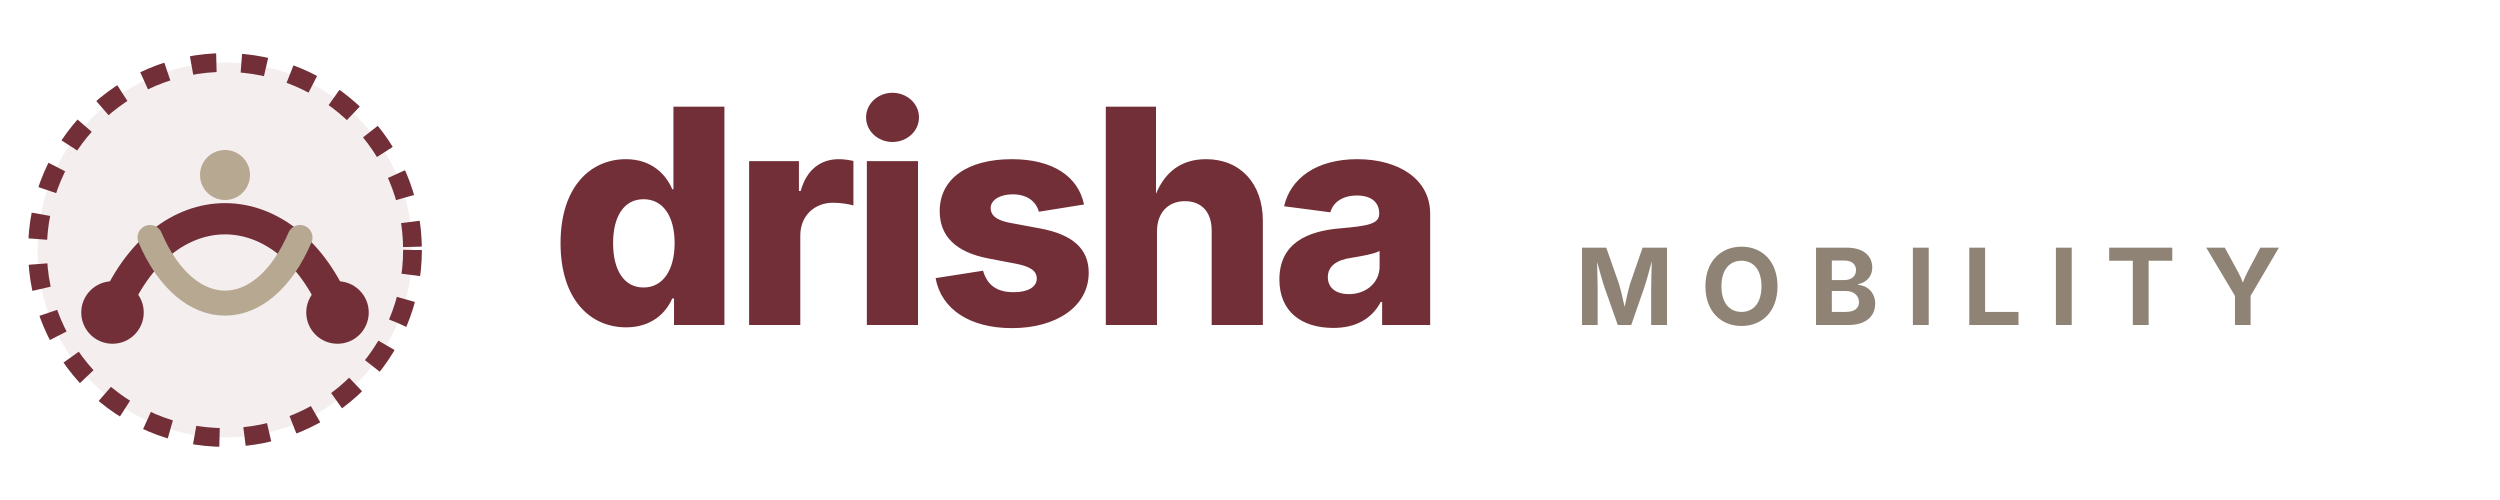
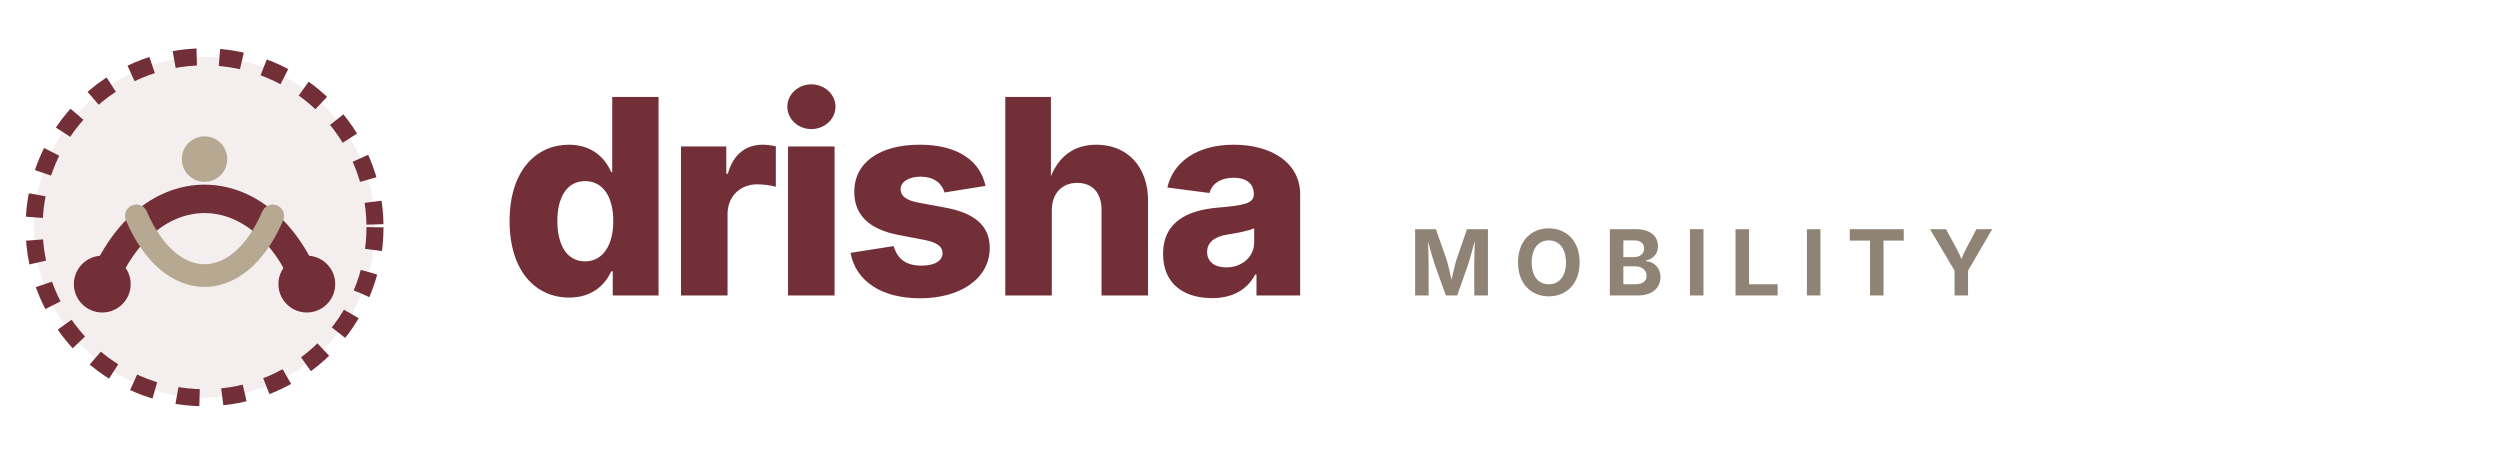
- <svg xmlns="http://www.w3.org/2000/svg" width="200" height="40" viewBox="0 0 200 40" fill="none">
+ <svg xmlns="http://www.w3.org/2000/svg" width="220" height="40" viewBox="0 0 220 40" fill="none">
  <g transform="translate(2, 4)">
    <circle cx="16" cy="16" r="15" fill="#722f37" fill-opacity="0.08" stroke="#722f37" stroke-width="1.5" stroke-dasharray="2 2" />
    <path d="M7 21C11 11 21 11 25 21" stroke="#722f37" stroke-width="2.5" stroke-linecap="round" />
    <path d="M10 15C13 22 19 22 22 15" stroke="#b7a891" stroke-width="2" stroke-linecap="round" />
    <circle cx="7" cy="21" r="2.5" fill="#722f37" />
    <circle cx="25" cy="21" r="2.5" fill="#722f37" />
    <circle cx="16" cy="10" r="2" fill="#b7a891" />
  </g>
  <text x="44" y="26" font-family="'Sora', system-ui, -apple-system, sans-serif" font-size="24" font-weight="800" letter-spacing="-0.03em" fill="#722f37">drisha</text>
-   <text x="126" y="26" font-family="'Inter', system-ui, -apple-system, sans-serif" font-size="8.5" font-weight="700" letter-spacing="0.25em" fill="#8e8375">MOBILITY</text>
+   <text x="124" y="26" font-family="'Inter', system-ui, -apple-system, sans-serif" font-size="8" font-weight="700" letter-spacing="0.22em" fill="#8e8375">MOBILITY</text>
</svg>
